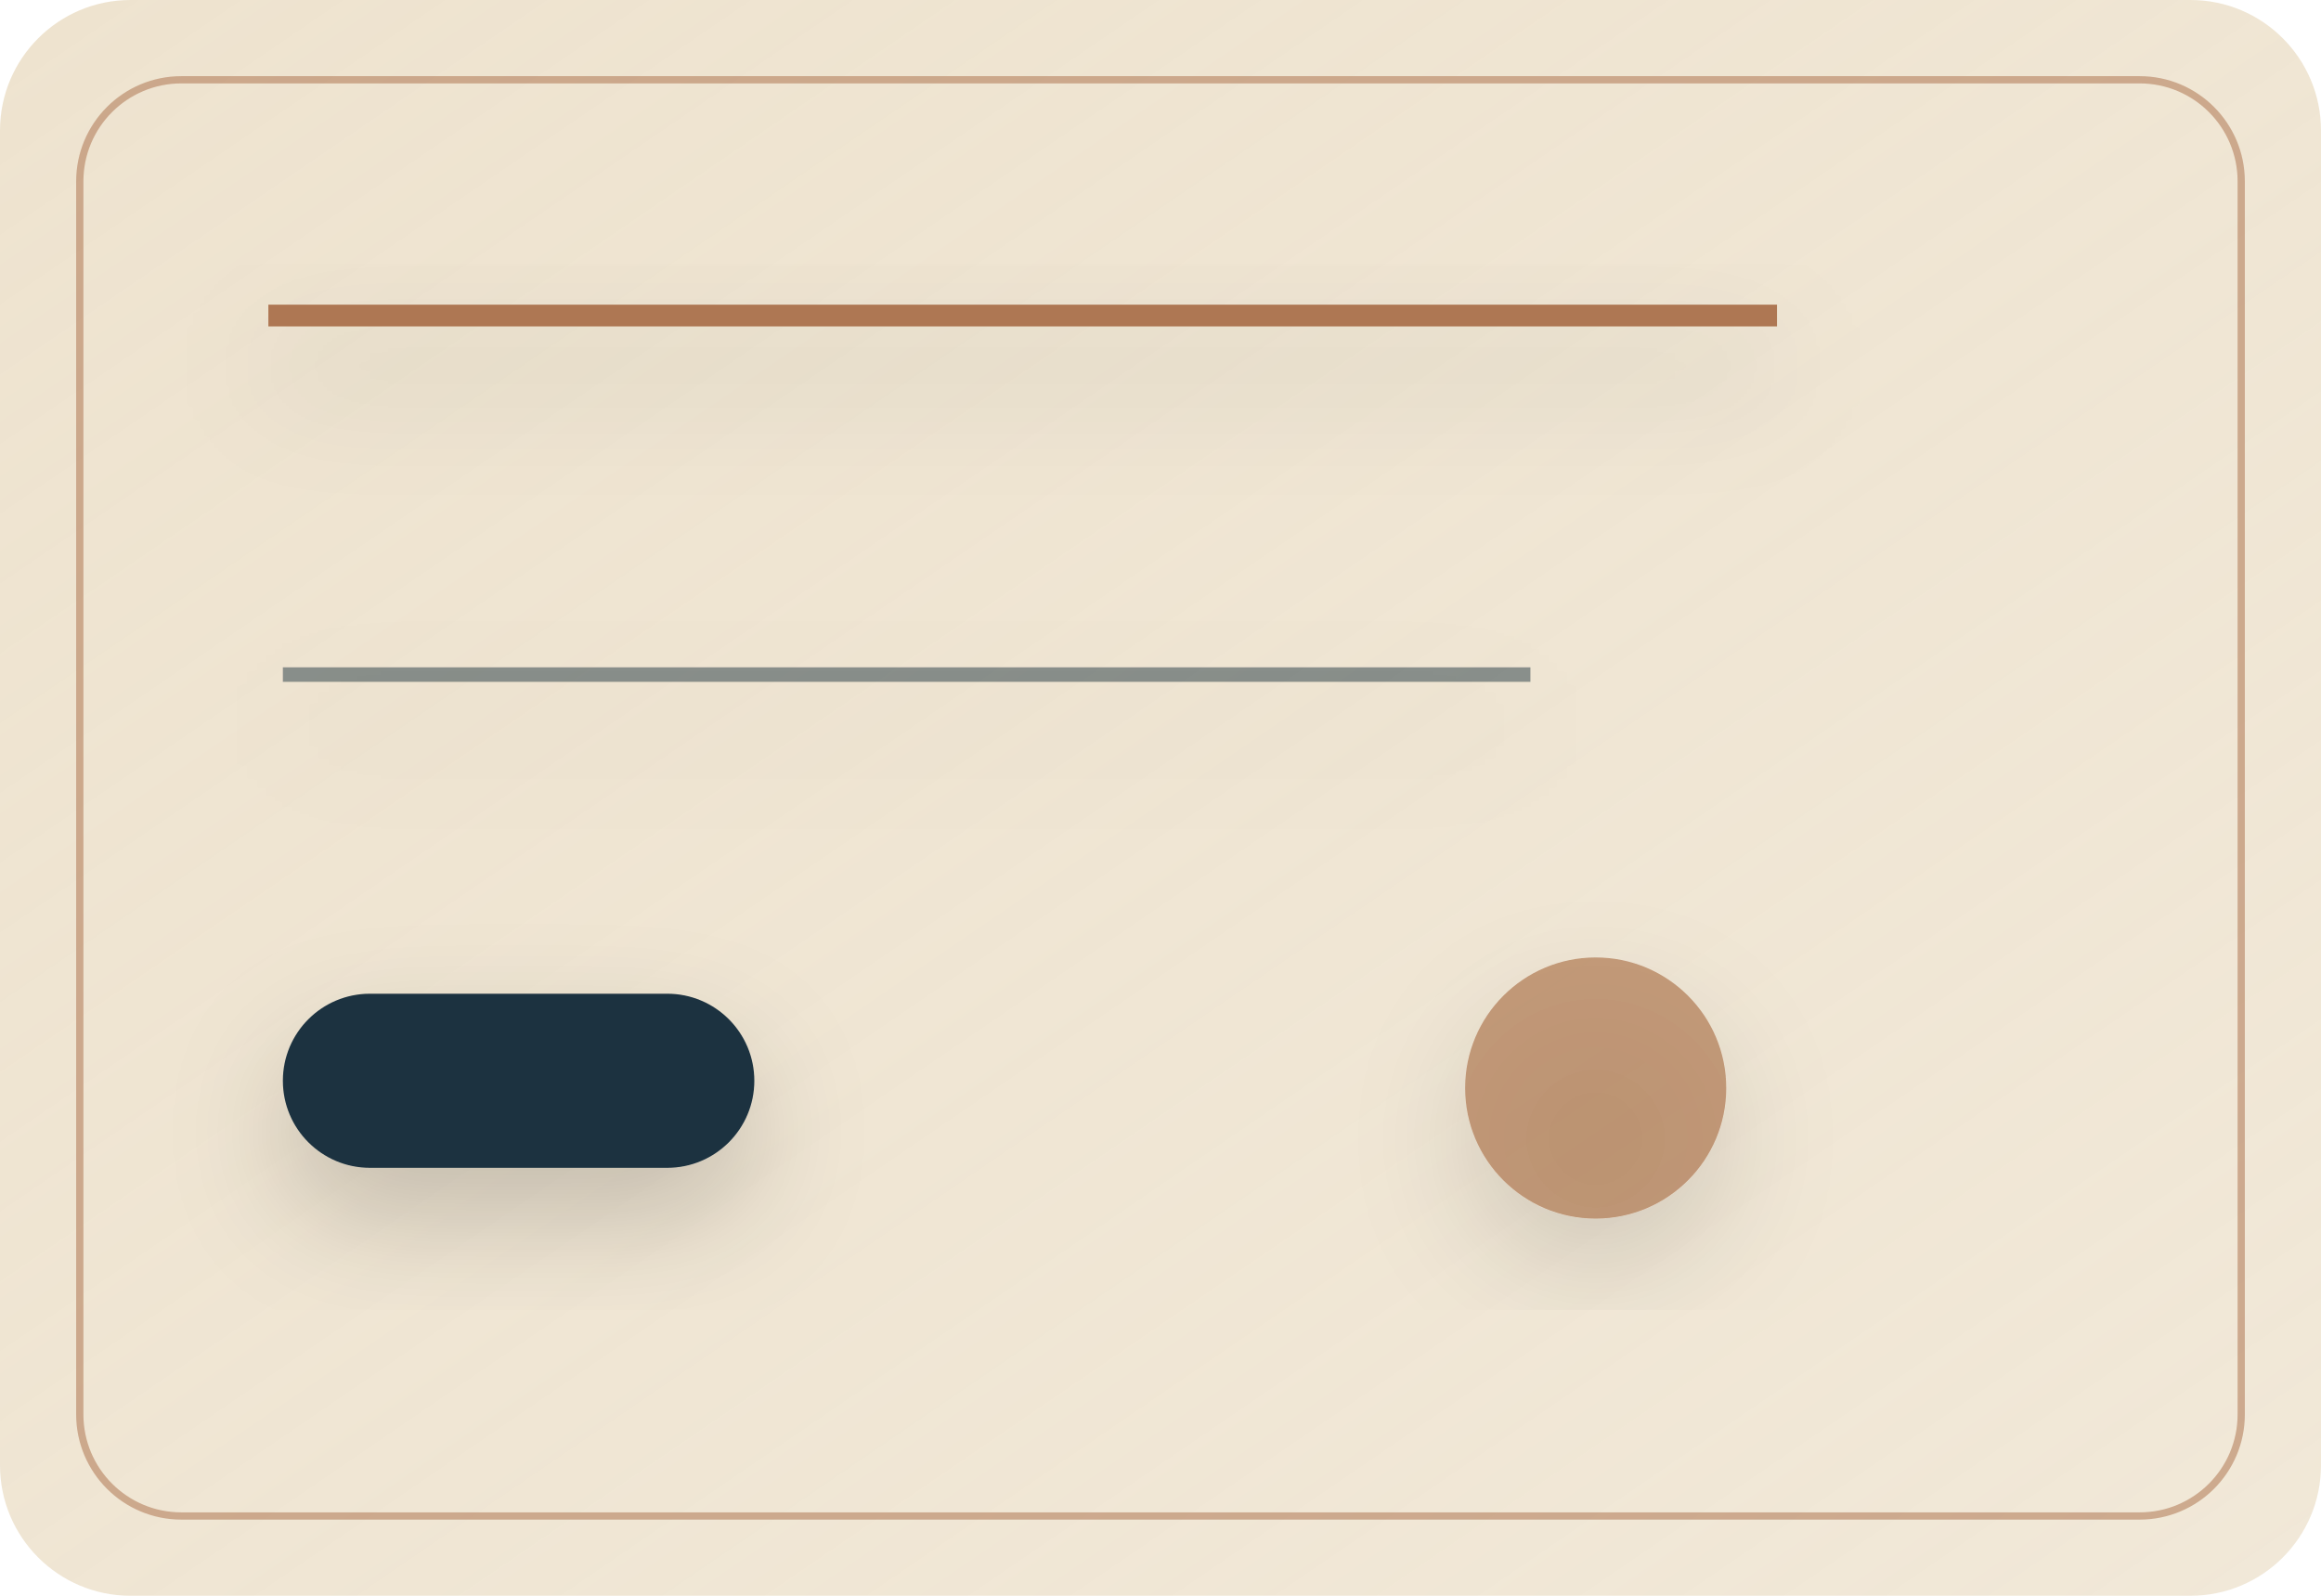
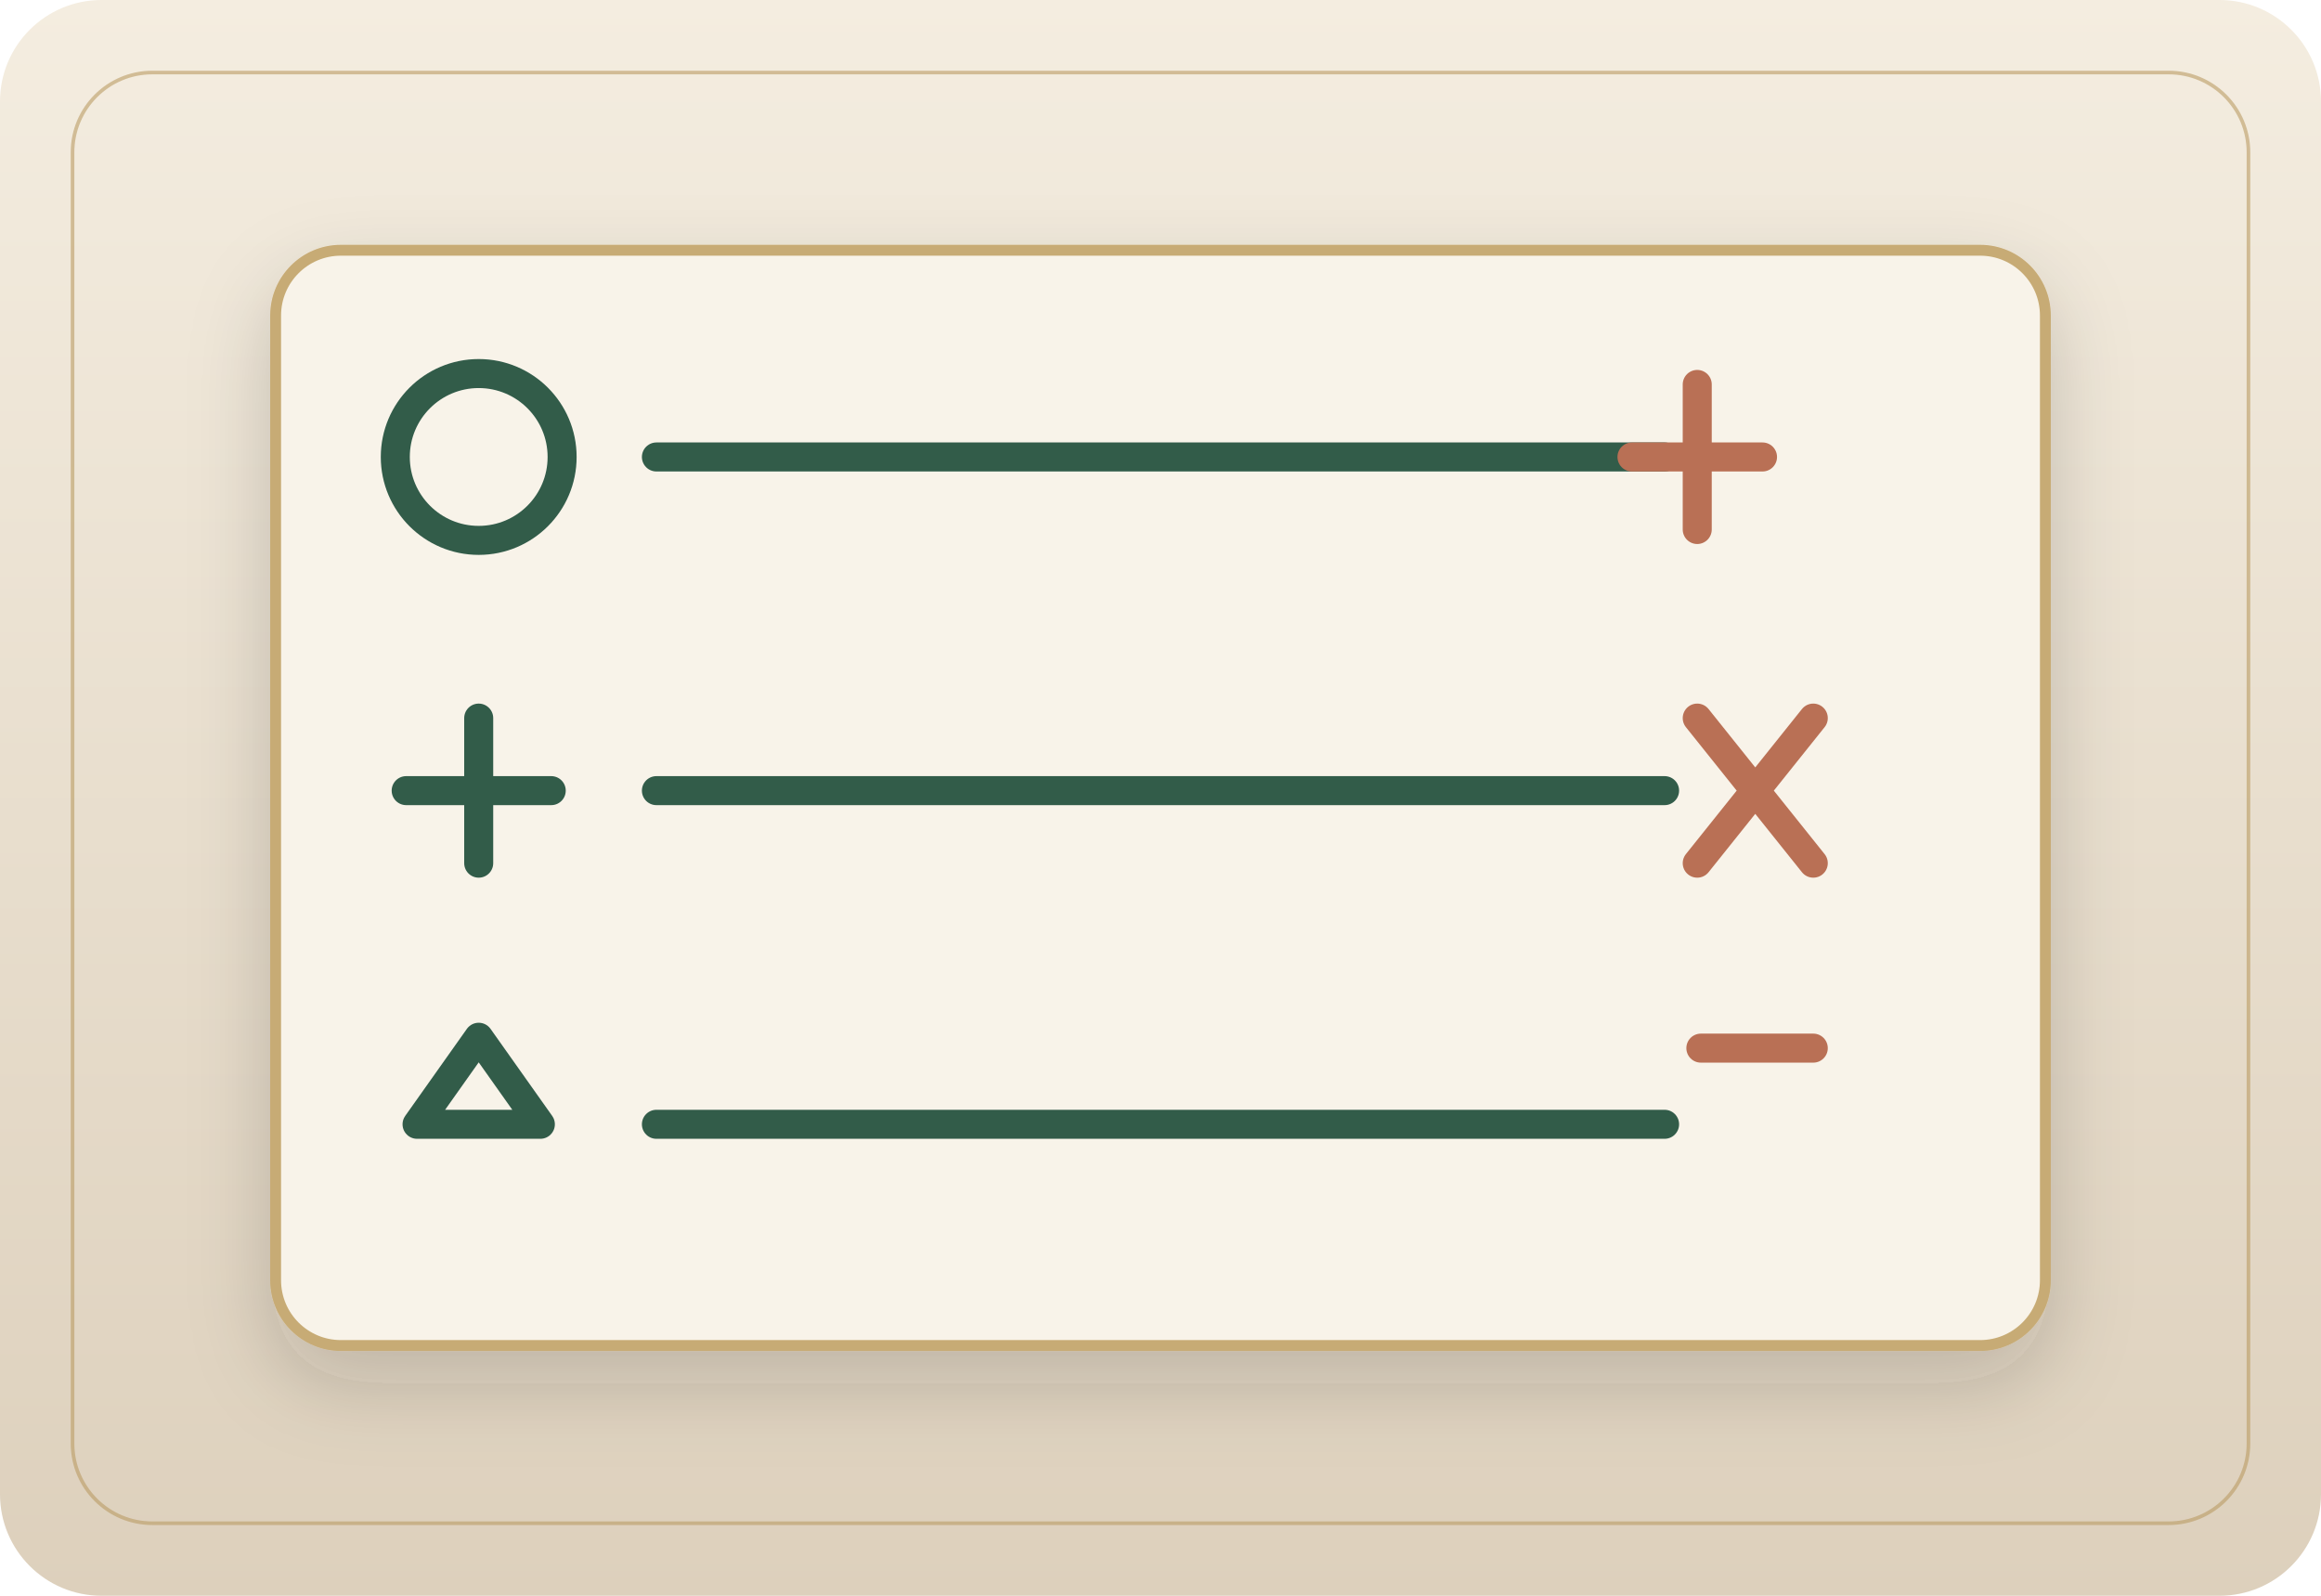
- <svg xmlns="http://www.w3.org/2000/svg" width="320" height="220" viewBox="0 0 320 220">
+ <svg xmlns="http://www.w3.org/2000/svg" width="640" height="440" viewBox="0 0 640 440" role="img">
  <defs>
-     <linearGradient id="g" x2="1" y2="1">
-       <stop stop-color="#eee3cf" />
-       <stop offset="1" stop-color="#eee3cf" stop-opacity=".82" />
+     <linearGradient id="paper" x2="0" y2="1">
+       <stop stop-color="#f4ede0" />
+       <stop offset="1" stop-color="#ddd0bc" />
    </linearGradient>
-     <filter id="s">
-       <feDropShadow dx="0" dy="7" stdDeviation="8" flood-color="#15110d" flood-opacity=".18" />
+     <linearGradient id="felt" x2="1" y2="1">
+       <stop stop-color="#315d4b" />
+       <stop offset="1" stop-color="#183b31" />
+     </linearGradient>
+     <linearGradient id="ceramic" x2=".8" y2="1">
+       <stop stop-color="#fffdf6" />
+       <stop offset="1" stop-color="#c8c5bb" />
+     </linearGradient>
+     <filter id="shadow" x="-20%" y="-20%" width="140%" height="150%">
+       <feDropShadow dx="0" dy="9" stdDeviation="11" flood-color="#20231f" flood-opacity=".18" />
    </filter>
  </defs>
-   <rect width="320" height="220" rx="18" fill="url(#g)" />
-   <rect x="11" y="11" width="298" height="198" rx="14" fill="none" stroke="#ae7752" stroke-opacity=".55" />
-   <g filter="url(#s)">
-     <rect x="37" y="42" width="208" height="3" fill="#ae7752" />
-     <rect x="39" y="92" width="172" height="2" fill="#1e3341" opacity=".5" />
-     <rect x="39" y="137" width="65" height="24" rx="12" fill="#1e3341" />
-     <circle cx="220" cy="150" r="18" fill="#ae7752" opacity=".7" />
+   <rect width="640" height="440" rx="28" fill="url(#paper)" />
+   <rect x="20" y="20" width="600" height="400" rx="22" fill="none" stroke="#b99a61" stroke-opacity=".58" />
+   <g filter="url(#shadow)" fill="none" stroke="#315b4a" stroke-linecap="round" stroke-linejoin="round">
+     <rect x="76" y="69" width="488" height="302" rx="18" fill="#f8f3e9" stroke="#c7ab74" stroke-width="3" />
+     <path d="M181 126h278M181 218h278M181 310h278" stroke-width="8" />
+     <circle cx="132" cy="126" r="23" stroke-width="8" />
+     <path d="M112 218h40m-20-20v40" stroke-width="8" />
+     <path d="M115 310l17-24 17 24z" stroke-width="8" />
+     <path d="M468 106v40m-18-20h36M468 198l32 40m0-40-32 40M469 289h31" stroke="#b96f54" stroke-width="8" />
  </g>
</svg>
